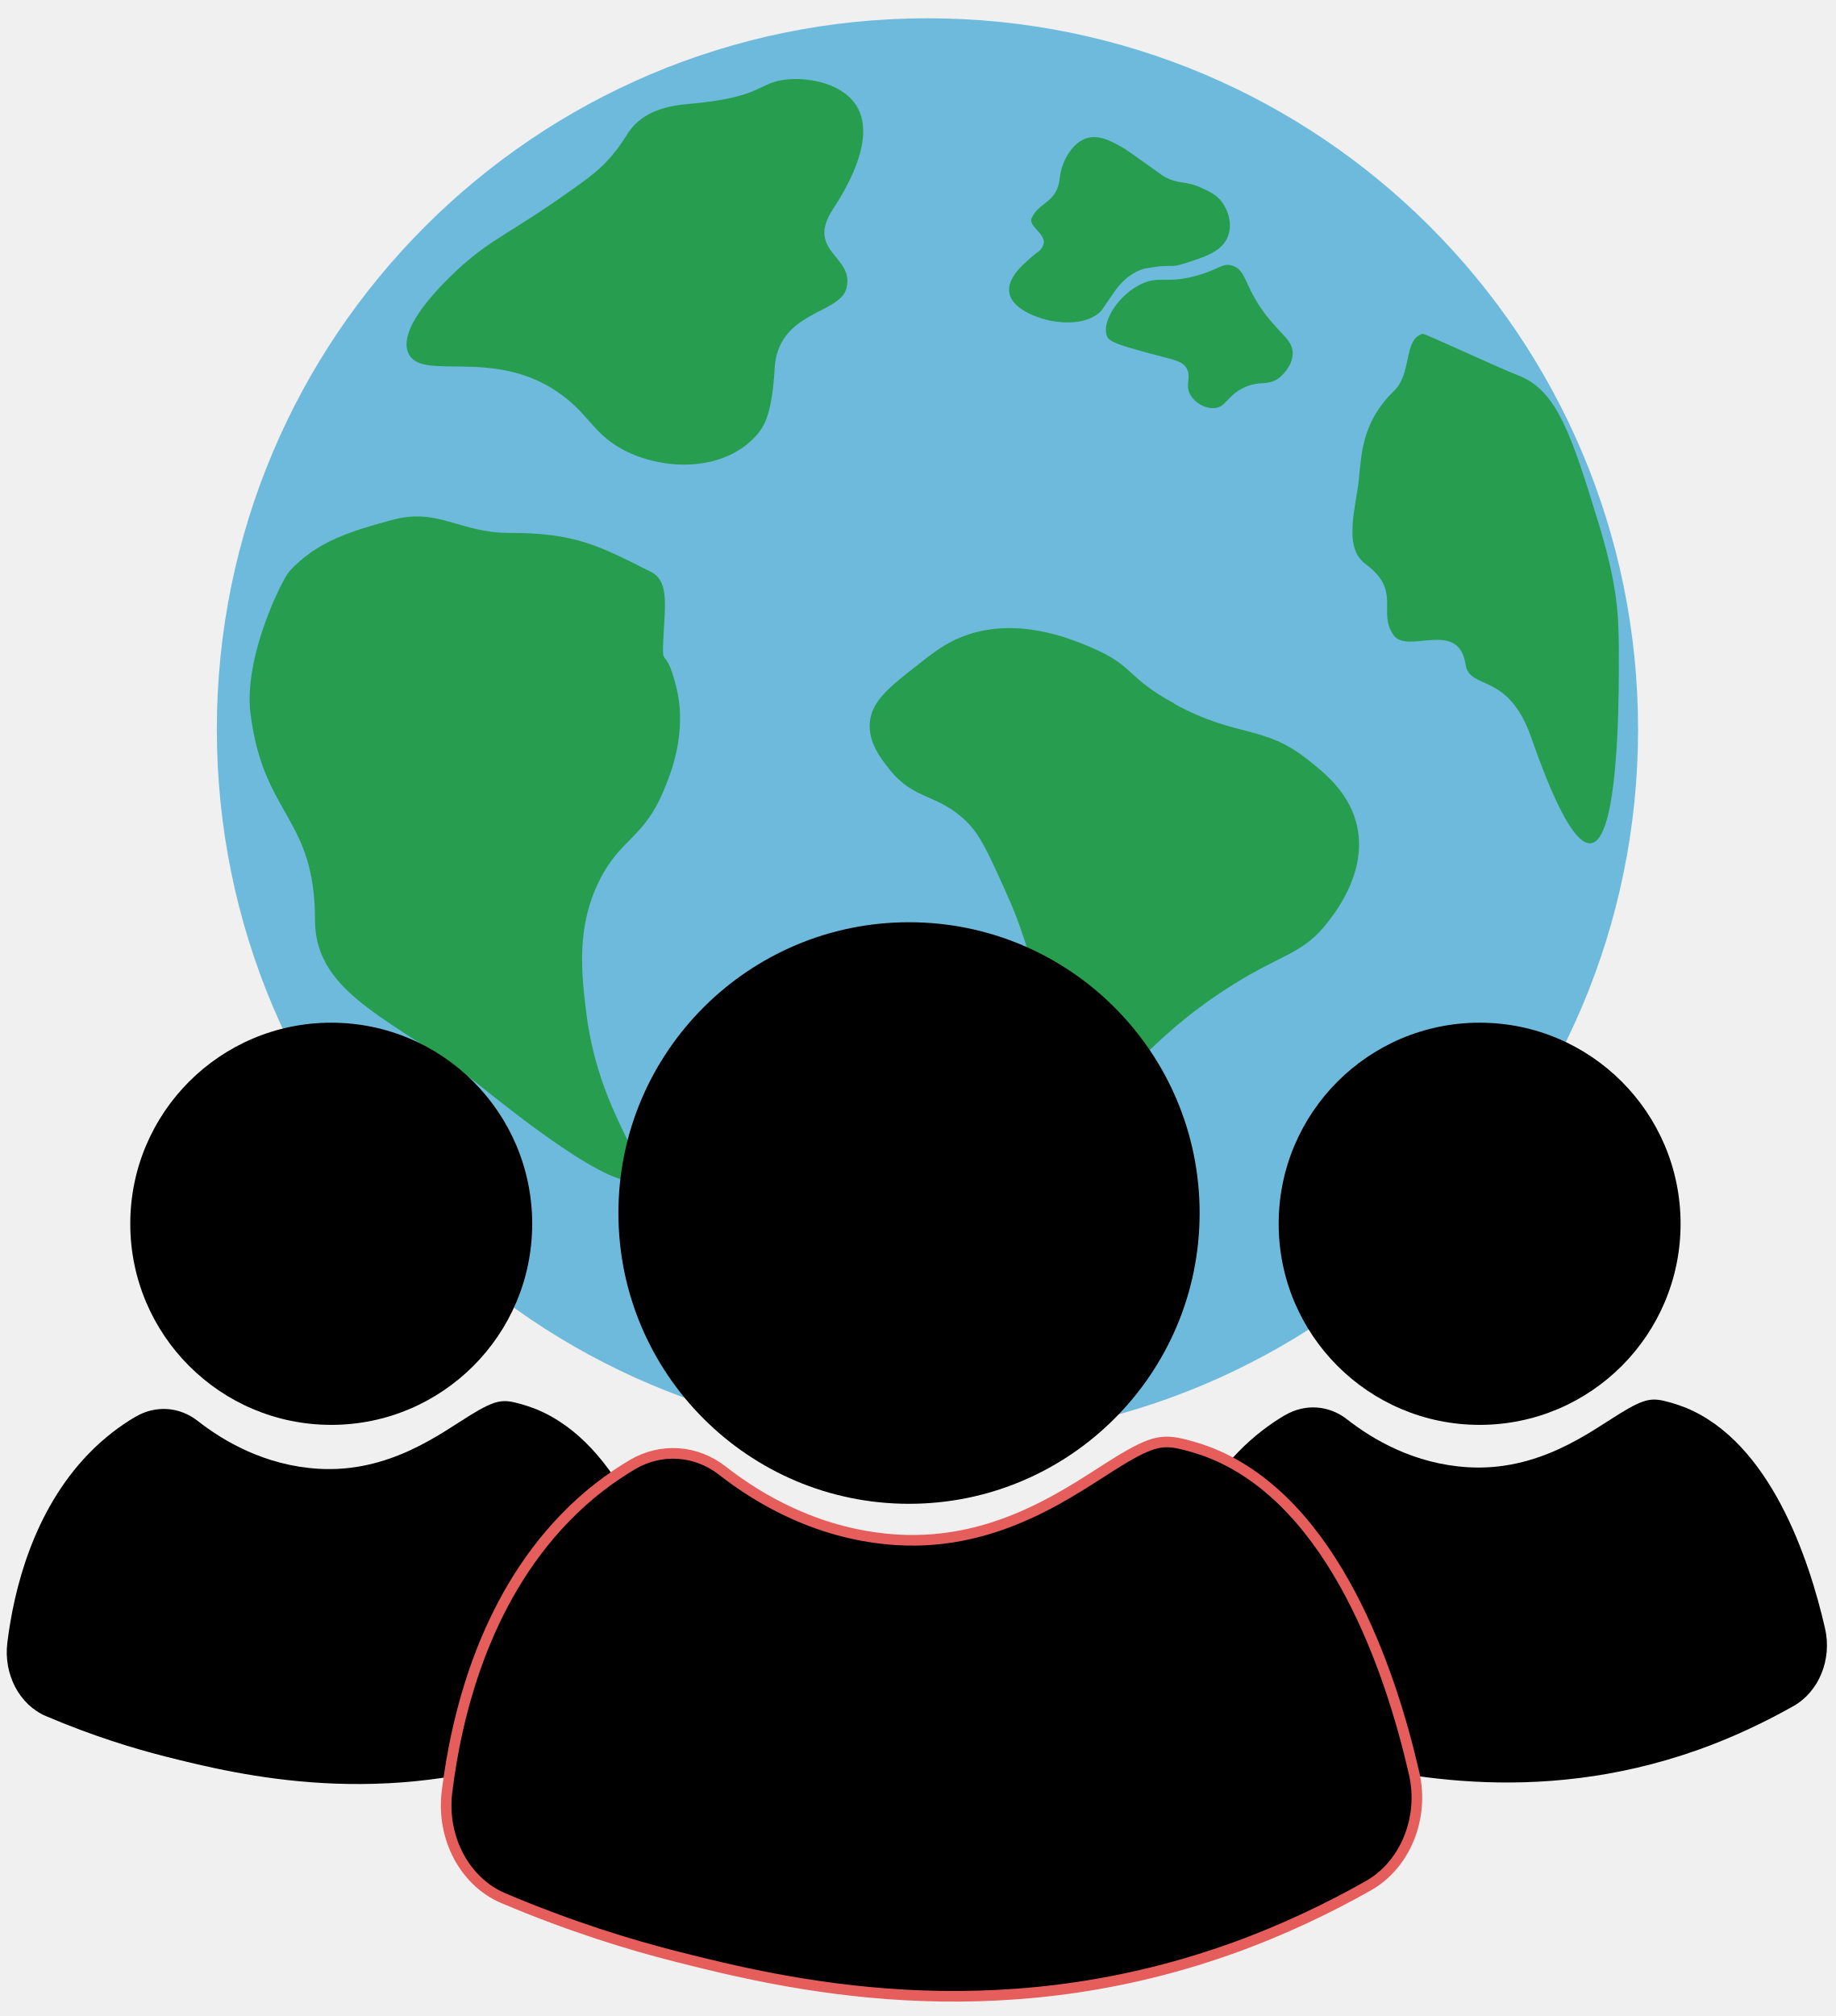
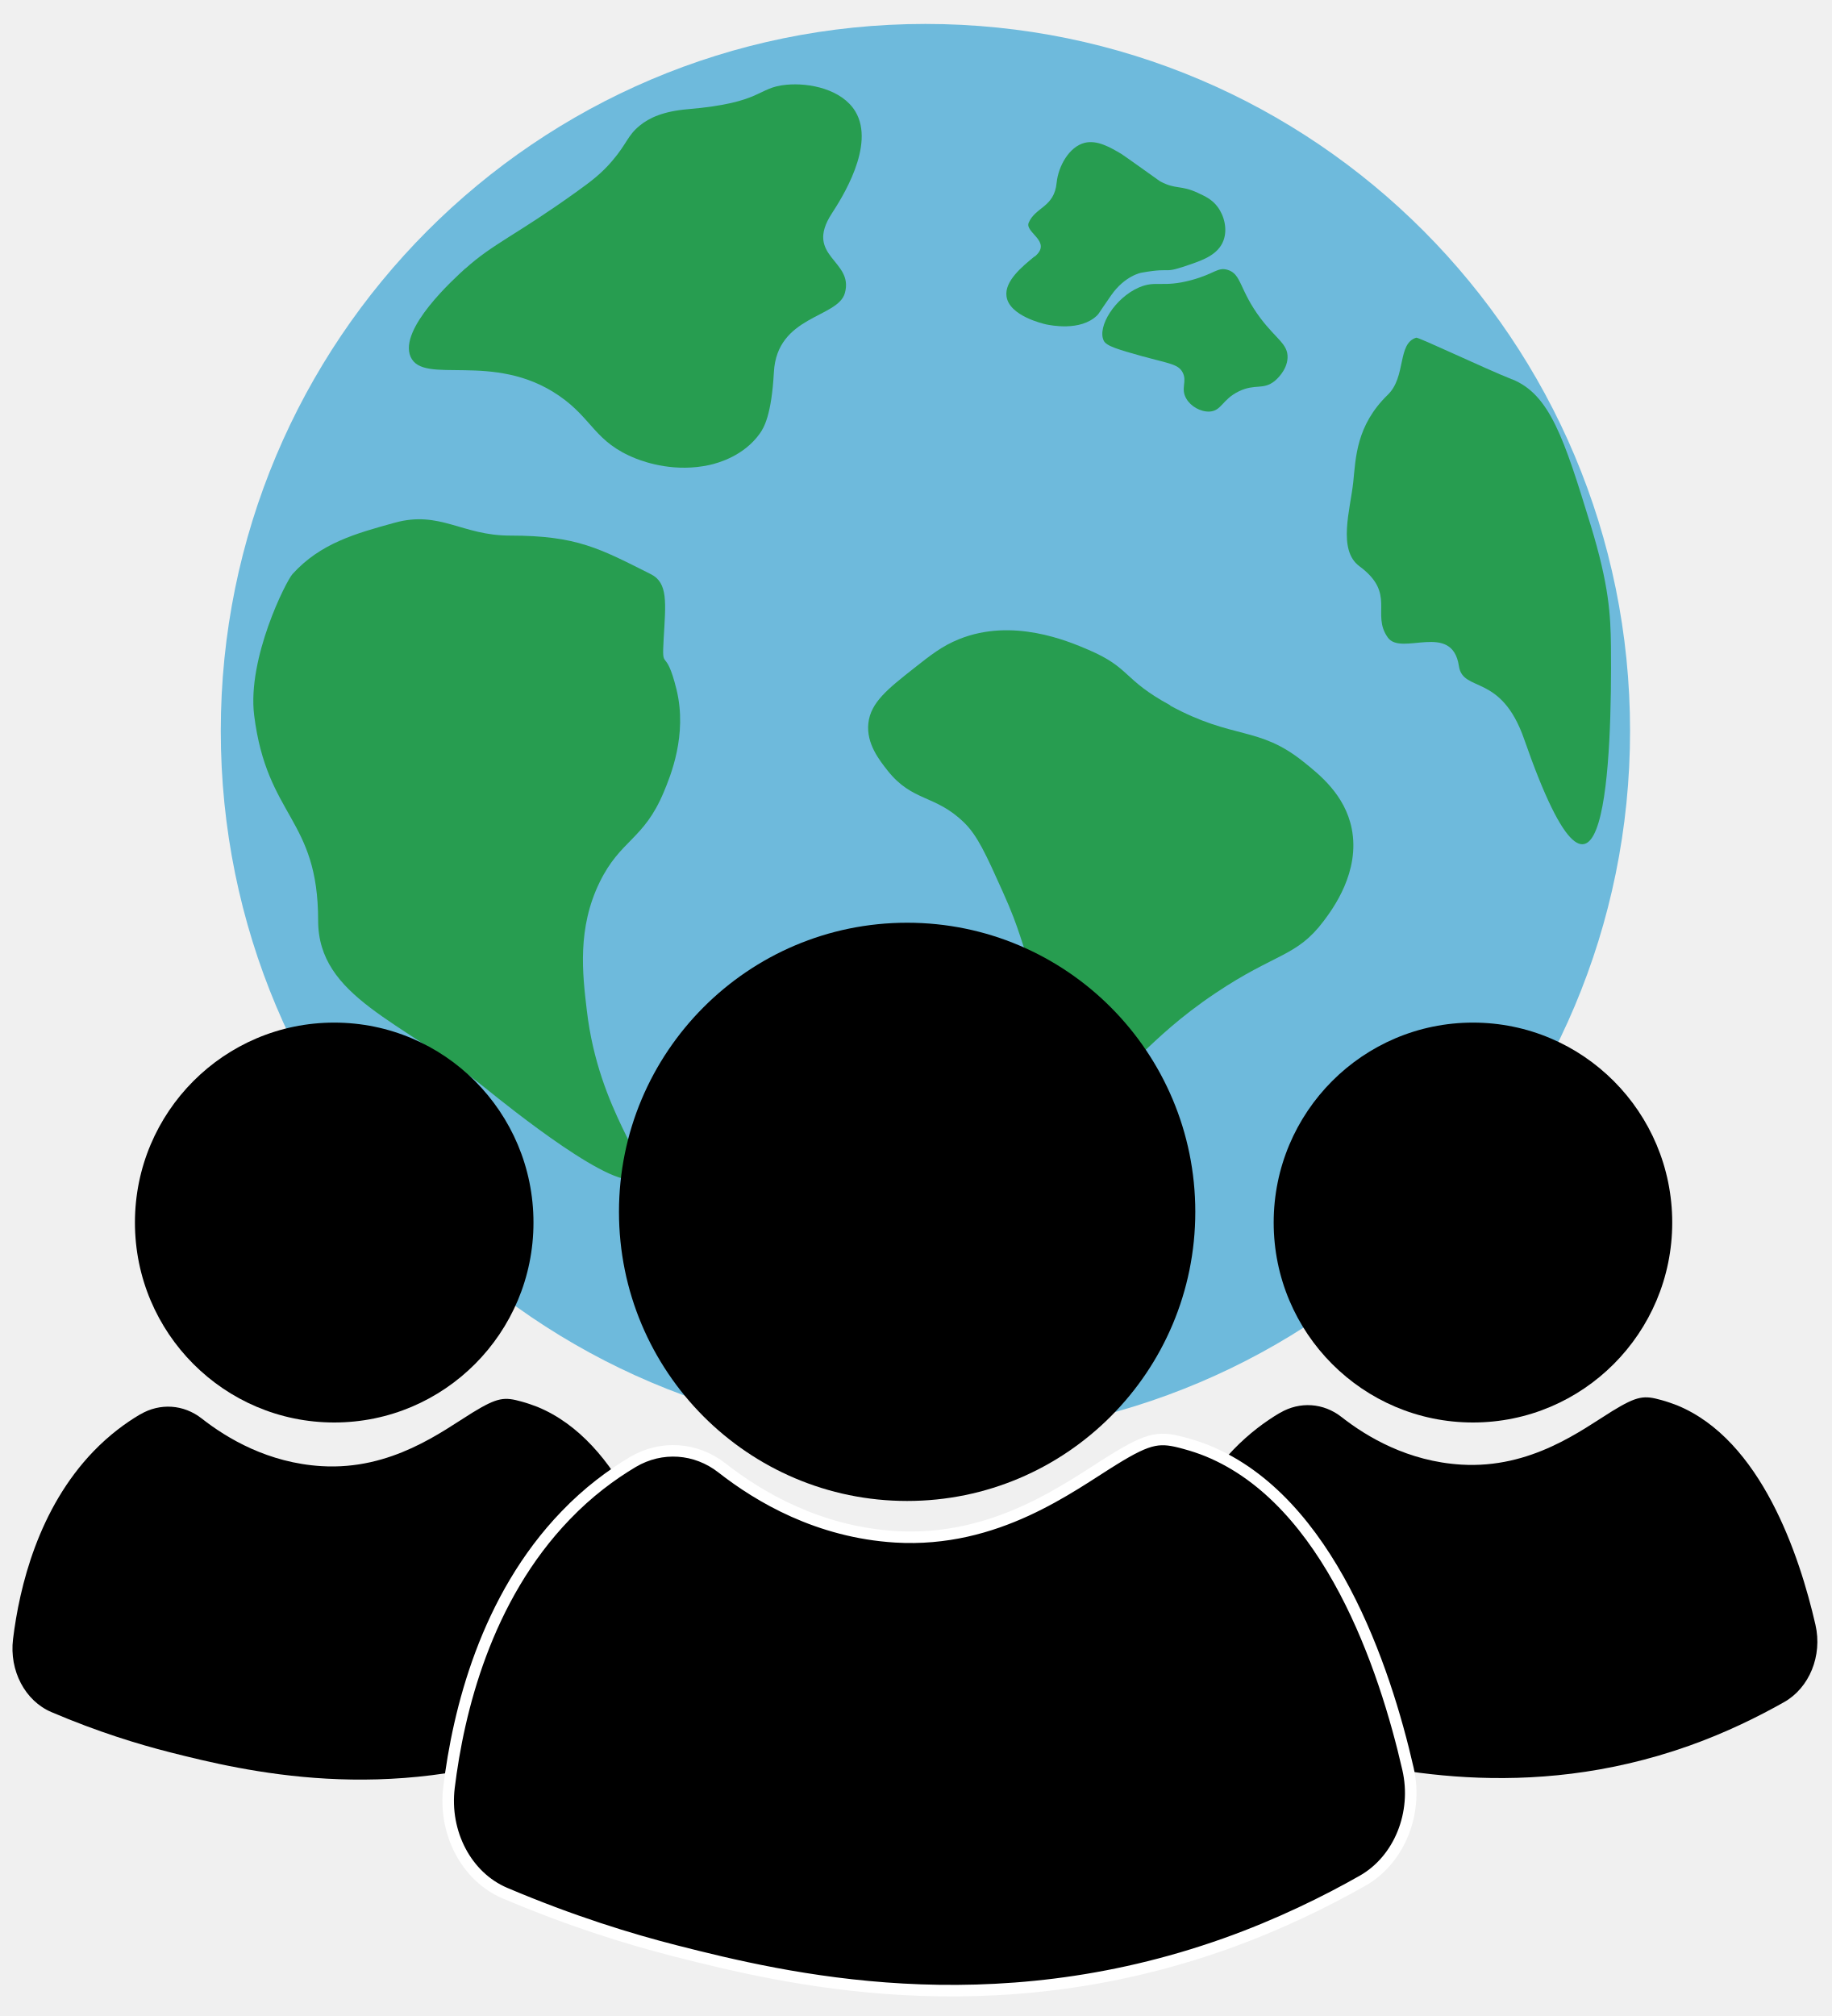
- <svg xmlns="http://www.w3.org/2000/svg" width="173" height="190" viewBox="0 0 173 190" fill="none">
-   <path d="M87.417 135.753C124.409 135.753 154.396 105.75 154.396 68.738C154.396 31.727 124.409 1.723 87.417 1.723C50.426 1.723 20.438 31.727 20.438 68.738C20.438 105.75 50.426 135.753 87.417 135.753Z" fill="#6EBADC" />
-   <path d="M97.797 23.782C99.535 22.349 96.832 21.512 97.234 20.562C97.878 19.064 99.664 19.113 99.889 16.778C100.05 15.2 101.08 13.364 102.545 12.994C103.752 12.688 105.023 13.445 106.037 14.041C106.166 14.121 106.761 14.54 107.92 15.361C109.706 16.633 109.722 16.649 109.803 16.681C111.219 17.422 111.702 16.987 113.295 17.728C114.019 18.066 114.663 18.356 115.178 19.048C115.805 19.869 116.16 21.174 115.741 22.269C115.242 23.589 113.794 24.088 112.812 24.442C109.69 25.537 111.203 24.732 107.984 25.296C107.936 25.296 106.359 25.586 105.055 27.47C103.832 29.225 103.881 29.225 103.736 29.353C102.143 30.899 99.246 30.271 98.908 30.207C98.618 30.142 95.383 29.402 95.126 27.55C94.917 26.101 96.623 24.716 97.781 23.766L97.797 23.782Z" fill="#279D50" />
-   <path d="M43.693 24.893C42.614 25.875 37.336 30.625 38.478 33.266C39.685 36.036 46.332 32.687 52.576 36.953C55.81 39.159 55.955 41.365 59.914 42.927C60.864 43.297 63.664 44.248 66.915 43.523C67.703 43.346 70.149 42.686 71.678 40.544C72.064 39.997 72.789 38.805 73.014 34.731C73.304 29.353 79.081 29.611 79.757 27.244C80.658 24.104 75.846 23.798 78.518 19.692C79.419 18.308 82.702 13.236 80.755 10.015C79.483 7.922 76.41 7.278 74.205 7.487C71.373 7.745 72.032 9.194 64.823 9.806C62.537 9.999 61.169 10.611 60.252 11.368C59.077 12.334 59.077 13.026 57.661 14.685C56.647 15.876 55.682 16.617 54.233 17.648C48.456 21.786 46.364 22.51 43.693 24.909V24.893Z" fill="#279D50" />
-   <path d="M143.147 35.392C146.768 36.825 148.12 40.995 150.663 49.271C152.401 54.955 152.546 57.757 152.578 60.703C152.674 71.266 152.095 91.764 144.338 69.543C142.133 63.199 138.512 65.147 138.126 62.587C137.483 58.336 132.655 61.686 131.367 59.882C129.758 57.628 132.204 55.728 128.664 53.12C126.571 51.574 127.811 47.725 128.084 45.149C128.326 42.847 128.358 39.787 131.367 36.873C133.137 35.166 132.252 32.01 134.071 31.463C134.28 31.398 140.492 34.345 143.163 35.408L143.147 35.392Z" fill="#279D50" />
-   <path d="M108.097 33.234C110.575 33.926 111.444 33.959 111.863 34.748C112.329 35.617 111.637 36.261 112.217 37.243C112.635 37.968 113.552 38.499 114.421 38.467C115.58 38.403 115.612 37.324 117.205 36.551C118.766 35.794 119.507 36.454 120.617 35.569C120.714 35.488 121.792 34.603 121.84 33.363C121.888 32.075 120.794 31.624 119.297 29.659C117.221 26.922 117.495 25.409 116.111 25.022C115.178 24.765 114.904 25.409 112.699 26.004C109.947 26.745 109.352 26.004 107.727 26.697C105.441 27.679 103.736 30.416 104.363 31.736C104.605 32.268 105.779 32.59 108.129 33.25L108.097 33.234Z" fill="#279D50" />
-   <path d="M47.925 50.221C43.354 50.221 41.278 47.822 36.981 48.998C33.232 50.028 29.917 50.946 27.261 53.86C26.65 54.52 22.948 61.847 23.608 67.241C24.831 76.966 29.691 76.966 29.691 86.708C29.691 93.986 37.641 96.208 45.495 102.52C47.78 104.355 58.24 112.76 60.091 111.037C61.427 109.781 56.374 104.951 55.231 95.225C54.813 91.748 54.314 87.432 56.454 83.069C58.434 79.027 60.638 79.076 62.537 74.551C63.181 73.021 64.806 69.125 63.76 64.826C62.698 60.51 62.344 63.344 62.537 59.963C62.73 56.614 62.972 54.697 61.314 53.876C56.454 51.445 54.298 50.221 47.941 50.221H47.925Z" fill="#279D50" />
-   <path d="M110.688 66.307C106.118 63.827 106.97 62.781 102.899 61.041C100.968 60.22 95.722 57.982 90.604 60.043C88.995 60.687 87.884 61.573 86.307 62.813C83.877 64.729 82.203 66.033 81.994 68.013C81.785 69.946 83.056 71.524 83.829 72.506C86.21 75.485 88.319 74.744 91.071 77.401C92.358 78.641 93.163 80.412 94.756 83.954C96.526 87.851 96.413 88.656 97.685 91.619C99.793 96.481 101.515 100.442 104.331 100.974C107.067 101.505 107.984 98.269 115.001 93.583C120.73 89.751 122.709 90.169 125.284 86.74C126.121 85.629 128.76 82.103 127.94 77.997C127.296 74.792 124.882 72.876 123.321 71.636C119.056 68.239 116.723 69.608 110.688 66.339V66.307Z" fill="#279D50" />
-   <path d="M85.679 141.727C100.807 141.727 113.07 129.457 113.07 114.322C113.07 99.187 100.807 86.917 85.679 86.917C70.552 86.917 58.289 99.187 58.289 114.322C58.289 129.457 70.552 141.727 85.679 141.727Z" fill="black" />
-   <path d="M31.22 134.288C41.681 134.288 50.162 125.803 50.162 115.336C50.162 104.87 41.681 96.385 31.22 96.385C20.759 96.385 12.279 104.87 12.279 115.336C12.279 125.803 20.759 134.288 31.22 134.288Z" fill="black" />
-   <path d="M139.462 134.288C149.923 134.288 158.403 125.803 158.403 115.336C158.403 104.87 149.923 96.385 139.462 96.385C129.001 96.385 120.521 104.87 120.521 115.336C120.521 125.803 129.001 134.288 139.462 134.288Z" fill="black" />
-   <path d="M12.794 133.515C14.661 132.42 16.914 132.565 18.636 133.918C21.066 135.818 24.96 138.12 30.014 138.426C36.676 138.829 41.488 135.125 44.336 133.37C46.783 131.873 47.41 131.857 49.036 132.308C49.567 132.453 50.066 132.63 50.532 132.807C58.514 136.075 62.167 147.025 63.68 153.61C64.356 156.541 63.101 159.584 60.703 160.936C58.305 162.289 55.183 163.835 51.675 165.075C36.177 170.565 22.772 167.361 15.578 165.542C12.601 164.785 8.771 163.625 4.345 161.742C1.835 160.679 0.322 157.813 0.692 154.818C1.304 149.842 3.106 142.436 8.352 137.009C9.833 135.48 11.362 134.353 12.778 133.515H12.794Z" fill="black" />
-   <path d="M121.132 133.37C122.999 132.275 125.252 132.42 126.974 133.773C129.404 135.673 133.298 137.975 138.352 138.281C145.014 138.684 149.826 134.981 152.674 133.225C155.12 131.728 155.748 131.712 157.373 132.163C157.905 132.308 158.403 132.485 158.87 132.662C166.852 135.931 170.505 146.88 172.018 153.465C172.694 156.396 171.439 159.439 169.041 160.792C166.643 162.144 163.521 163.69 160.013 164.93C144.515 170.42 131.11 167.216 123.916 165.397C120.939 164.64 117.109 163.481 112.683 161.597C110.173 160.534 108.66 157.668 109.03 154.673C109.642 149.697 111.444 142.291 116.69 136.864C118.171 135.335 119.7 134.208 121.116 133.37H121.132Z" fill="black" />
-   <path d="M59.624 138.024C62.312 136.446 65.595 136.655 68.089 138.603C71.614 141.357 77.246 144.674 84.569 145.125C94.208 145.704 101.177 140.342 105.296 137.814C108.821 135.641 109.738 135.625 112.088 136.269C112.86 136.478 113.584 136.719 114.26 136.993C125.799 141.727 131.094 157.571 133.282 167.103C134.264 171.338 132.445 175.75 128.985 177.714C125.525 179.679 121.003 181.901 115.918 183.704C93.484 191.658 74.076 187.021 63.68 184.381C59.367 183.286 53.815 181.595 47.426 178.89C43.805 177.344 41.6 173.206 42.131 168.875C43.016 161.661 45.623 150.953 53.219 143.096C55.36 140.874 57.565 139.247 59.624 138.024Z" fill="black" stroke="#E55E5B" stroke-miterlimit="10" />
+ <svg xmlns="http://www.w3.org/2000/svg" width="159" height="175" viewBox="0 0 159 175" fill="none">
+   <path d="M80.338 124.821C114.122 124.821 141.509 97.344 141.509 63.45C141.509 29.555 114.122 2.078 80.338 2.078C46.553 2.078 19.166 29.555 19.166 63.45C19.166 97.344 46.553 124.821 80.338 124.821Z" fill="#6EBADC" />
+   <path d="M89.818 22.279C91.406 20.967 88.936 20.2 89.304 19.33C89.892 17.959 91.523 18.003 91.729 15.865C91.876 14.42 92.817 12.739 94.154 12.4C95.256 12.12 96.417 12.813 97.343 13.358C97.461 13.432 98.005 13.815 99.063 14.567C100.694 15.732 100.709 15.747 100.783 15.777C102.076 16.455 102.517 16.057 103.972 16.735C104.633 17.045 105.221 17.31 105.692 17.944C106.265 18.696 106.588 19.891 106.206 20.893C105.75 22.102 104.428 22.56 103.531 22.884C100.68 23.887 102.061 23.149 99.122 23.666C99.078 23.666 97.637 23.931 96.447 25.656C95.33 27.264 95.374 27.264 95.242 27.381C93.787 28.797 91.141 28.222 90.832 28.163C90.568 28.104 87.614 27.426 87.378 25.73C87.187 24.403 88.745 23.135 89.803 22.265L89.818 22.279Z" fill="#279D50" />
+   <path d="M40.404 23.297C39.419 24.196 34.599 28.546 35.642 30.965C36.744 33.501 42.815 30.434 48.517 34.341C51.471 36.361 51.604 38.382 55.219 39.812C56.087 40.151 58.644 41.021 61.613 40.358C62.333 40.195 64.567 39.591 65.963 37.63C66.316 37.128 66.978 36.037 67.183 32.306C67.448 27.381 72.724 27.617 73.342 25.45C74.165 22.574 69.77 22.294 72.21 18.534C73.033 17.266 76.031 12.621 74.253 9.672C73.092 7.755 70.284 7.165 68.271 7.357C65.684 7.593 66.287 8.92 59.702 9.48C57.615 9.657 56.366 10.217 55.528 10.91C54.455 11.795 54.455 12.429 53.162 13.948C52.236 15.039 51.354 15.717 50.031 16.661C44.755 20.451 42.844 21.114 40.404 23.311V23.297Z" fill="#279D50" />
+   <path d="M131.236 32.911C134.543 34.224 135.778 38.043 138.1 45.622C139.687 50.828 139.82 53.393 139.849 56.092C139.937 65.765 139.408 84.536 132.324 64.187C130.31 58.377 127.003 60.162 126.651 57.817C126.063 53.924 121.653 56.991 120.478 55.34C119.008 53.275 121.242 51.535 118.008 49.147C116.098 47.731 117.229 44.207 117.479 41.847C117.7 39.739 117.729 36.937 120.478 34.268C122.094 32.705 121.286 29.815 122.947 29.314C123.138 29.255 128.811 31.953 131.251 32.926L131.236 32.911Z" fill="#279D50" />
+   <path d="M99.224 30.935C101.487 31.569 102.281 31.599 102.663 32.321C103.09 33.117 102.458 33.707 102.987 34.607C103.369 35.27 104.207 35.757 105 35.727C106.058 35.669 106.088 34.681 107.543 33.973C108.969 33.28 109.645 33.884 110.659 33.073C110.747 32.999 111.732 32.188 111.776 31.053C111.82 29.873 110.821 29.46 109.454 27.662C107.558 25.155 107.807 23.769 106.543 23.415C105.691 23.179 105.441 23.769 103.428 24.314C100.914 24.993 100.37 24.314 98.886 24.948C96.799 25.848 95.241 28.355 95.814 29.564C96.035 30.05 97.108 30.345 99.254 30.95L99.224 30.935Z" fill="#279D50" />
+   <path d="M44.27 46.492C40.096 46.492 38.2 44.295 34.276 45.372C30.851 46.315 27.823 47.156 25.398 49.825C24.84 50.429 21.459 57.139 22.062 62.078C23.179 70.985 27.618 70.985 27.618 79.906C27.618 86.571 34.878 88.606 42.051 94.386C44.138 96.067 53.691 103.765 55.382 102.187C56.601 101.037 51.986 96.613 50.943 87.707C50.561 84.522 50.105 80.57 52.06 76.574C53.868 72.872 55.881 72.917 57.616 68.773C58.203 67.372 59.688 63.804 58.733 59.867C57.763 55.915 57.439 58.51 57.616 55.413C57.792 52.346 58.012 50.592 56.498 49.84C52.06 47.613 50.09 46.492 44.285 46.492H44.27Z" fill="#279D50" />
+   <path d="M101.59 61.223C97.416 58.952 98.195 57.994 94.477 56.401C92.713 55.649 87.921 53.599 83.248 55.487C81.778 56.077 80.764 56.888 79.323 58.023C77.104 59.778 75.575 60.972 75.384 62.786C75.193 64.556 76.354 66.001 77.06 66.9C79.235 69.628 81.16 68.95 83.674 71.383C84.85 72.518 85.584 74.14 87.04 77.384C88.656 80.953 88.553 81.69 89.714 84.403C91.64 88.857 93.213 92.484 95.785 92.971C98.283 93.457 99.121 90.493 105.529 86.202C110.762 82.693 112.569 83.076 114.921 79.936C115.685 78.918 118.096 75.689 117.346 71.928C116.758 68.994 114.554 67.239 113.128 66.104C109.233 62.993 107.102 64.246 101.59 61.253V61.223Z" fill="#279D50" />
+   <path d="M78.751 130.292C92.566 130.292 103.766 119.056 103.766 105.195C103.766 91.334 92.566 80.098 78.751 80.098C64.935 80.098 53.735 91.334 53.735 105.195C53.735 119.056 64.935 130.292 78.751 130.292Z" fill="black" />
+   <path d="M29.013 123.48C38.567 123.48 46.312 115.709 46.312 106.124C46.312 96.538 38.567 88.768 29.013 88.768C19.459 88.768 11.714 96.538 11.714 106.124C11.714 115.709 19.459 123.48 29.013 123.48Z" fill="black" />
+   <path d="M127.87 123.48C137.425 123.48 145.17 115.709 145.17 106.124C145.17 96.538 137.425 88.768 127.87 88.768C118.316 88.768 110.571 96.538 110.571 106.124C110.571 115.709 118.316 123.48 127.87 123.48Z" fill="black" />
+   <path d="M12.184 122.772C13.889 121.769 15.947 121.902 17.52 123.14C19.739 124.88 23.296 126.989 27.911 127.269C33.996 127.638 38.39 124.246 40.992 122.639C43.226 121.268 43.799 121.253 45.283 121.666C45.769 121.798 46.224 121.961 46.65 122.123C53.94 125.116 57.277 135.143 58.658 141.174C59.276 143.858 58.129 146.645 55.939 147.884C53.749 149.122 50.898 150.538 47.694 151.673C33.54 156.702 21.297 153.767 14.727 152.101C12.008 151.408 8.51 150.346 4.468 148.621C2.175 147.648 0.794 145.023 1.132 142.28C1.69 137.724 3.336 130.941 8.128 125.971C9.48 124.571 10.876 123.538 12.17 122.772H12.184Z" fill="black" />
+   <path d="M111.13 122.639C112.835 121.637 114.892 121.769 116.465 123.008C118.684 124.748 122.241 126.857 126.856 127.137C132.941 127.505 137.336 124.114 139.937 122.507C142.171 121.135 142.744 121.121 144.229 121.533C144.714 121.666 145.169 121.828 145.596 121.991C152.886 124.984 156.222 135.011 157.604 141.042C158.221 143.726 157.075 146.513 154.885 147.751C152.695 148.99 149.843 150.406 146.639 151.541C132.485 156.569 120.242 153.635 113.672 151.969C110.953 151.276 107.455 150.214 103.413 148.489C101.121 147.515 99.739 144.891 100.077 142.148C100.636 137.592 102.282 130.809 107.073 125.839C108.425 124.438 109.822 123.406 111.115 122.639H111.13Z" fill="black" />
+   <path d="M54.955 126.901C57.41 125.456 60.408 125.647 62.686 127.432C65.905 129.953 71.049 132.991 77.737 133.404C86.541 133.934 92.905 129.024 96.667 126.709C99.886 124.718 100.724 124.704 102.87 125.293C103.575 125.485 104.237 125.706 104.854 125.957C115.392 130.292 120.228 144.802 122.227 153.532C123.123 157.41 121.462 161.45 118.302 163.249C115.142 165.048 111.012 167.083 106.368 168.734C85.879 176.019 68.154 171.772 58.659 169.354C54.72 168.351 49.65 166.803 43.815 164.325C40.508 162.91 38.494 159.12 38.979 155.154C39.787 148.547 42.168 138.742 49.106 131.546C51.06 129.511 53.074 128.021 54.955 126.901Z" fill="black" stroke="white" stroke-miterlimit="10" />
</svg>
